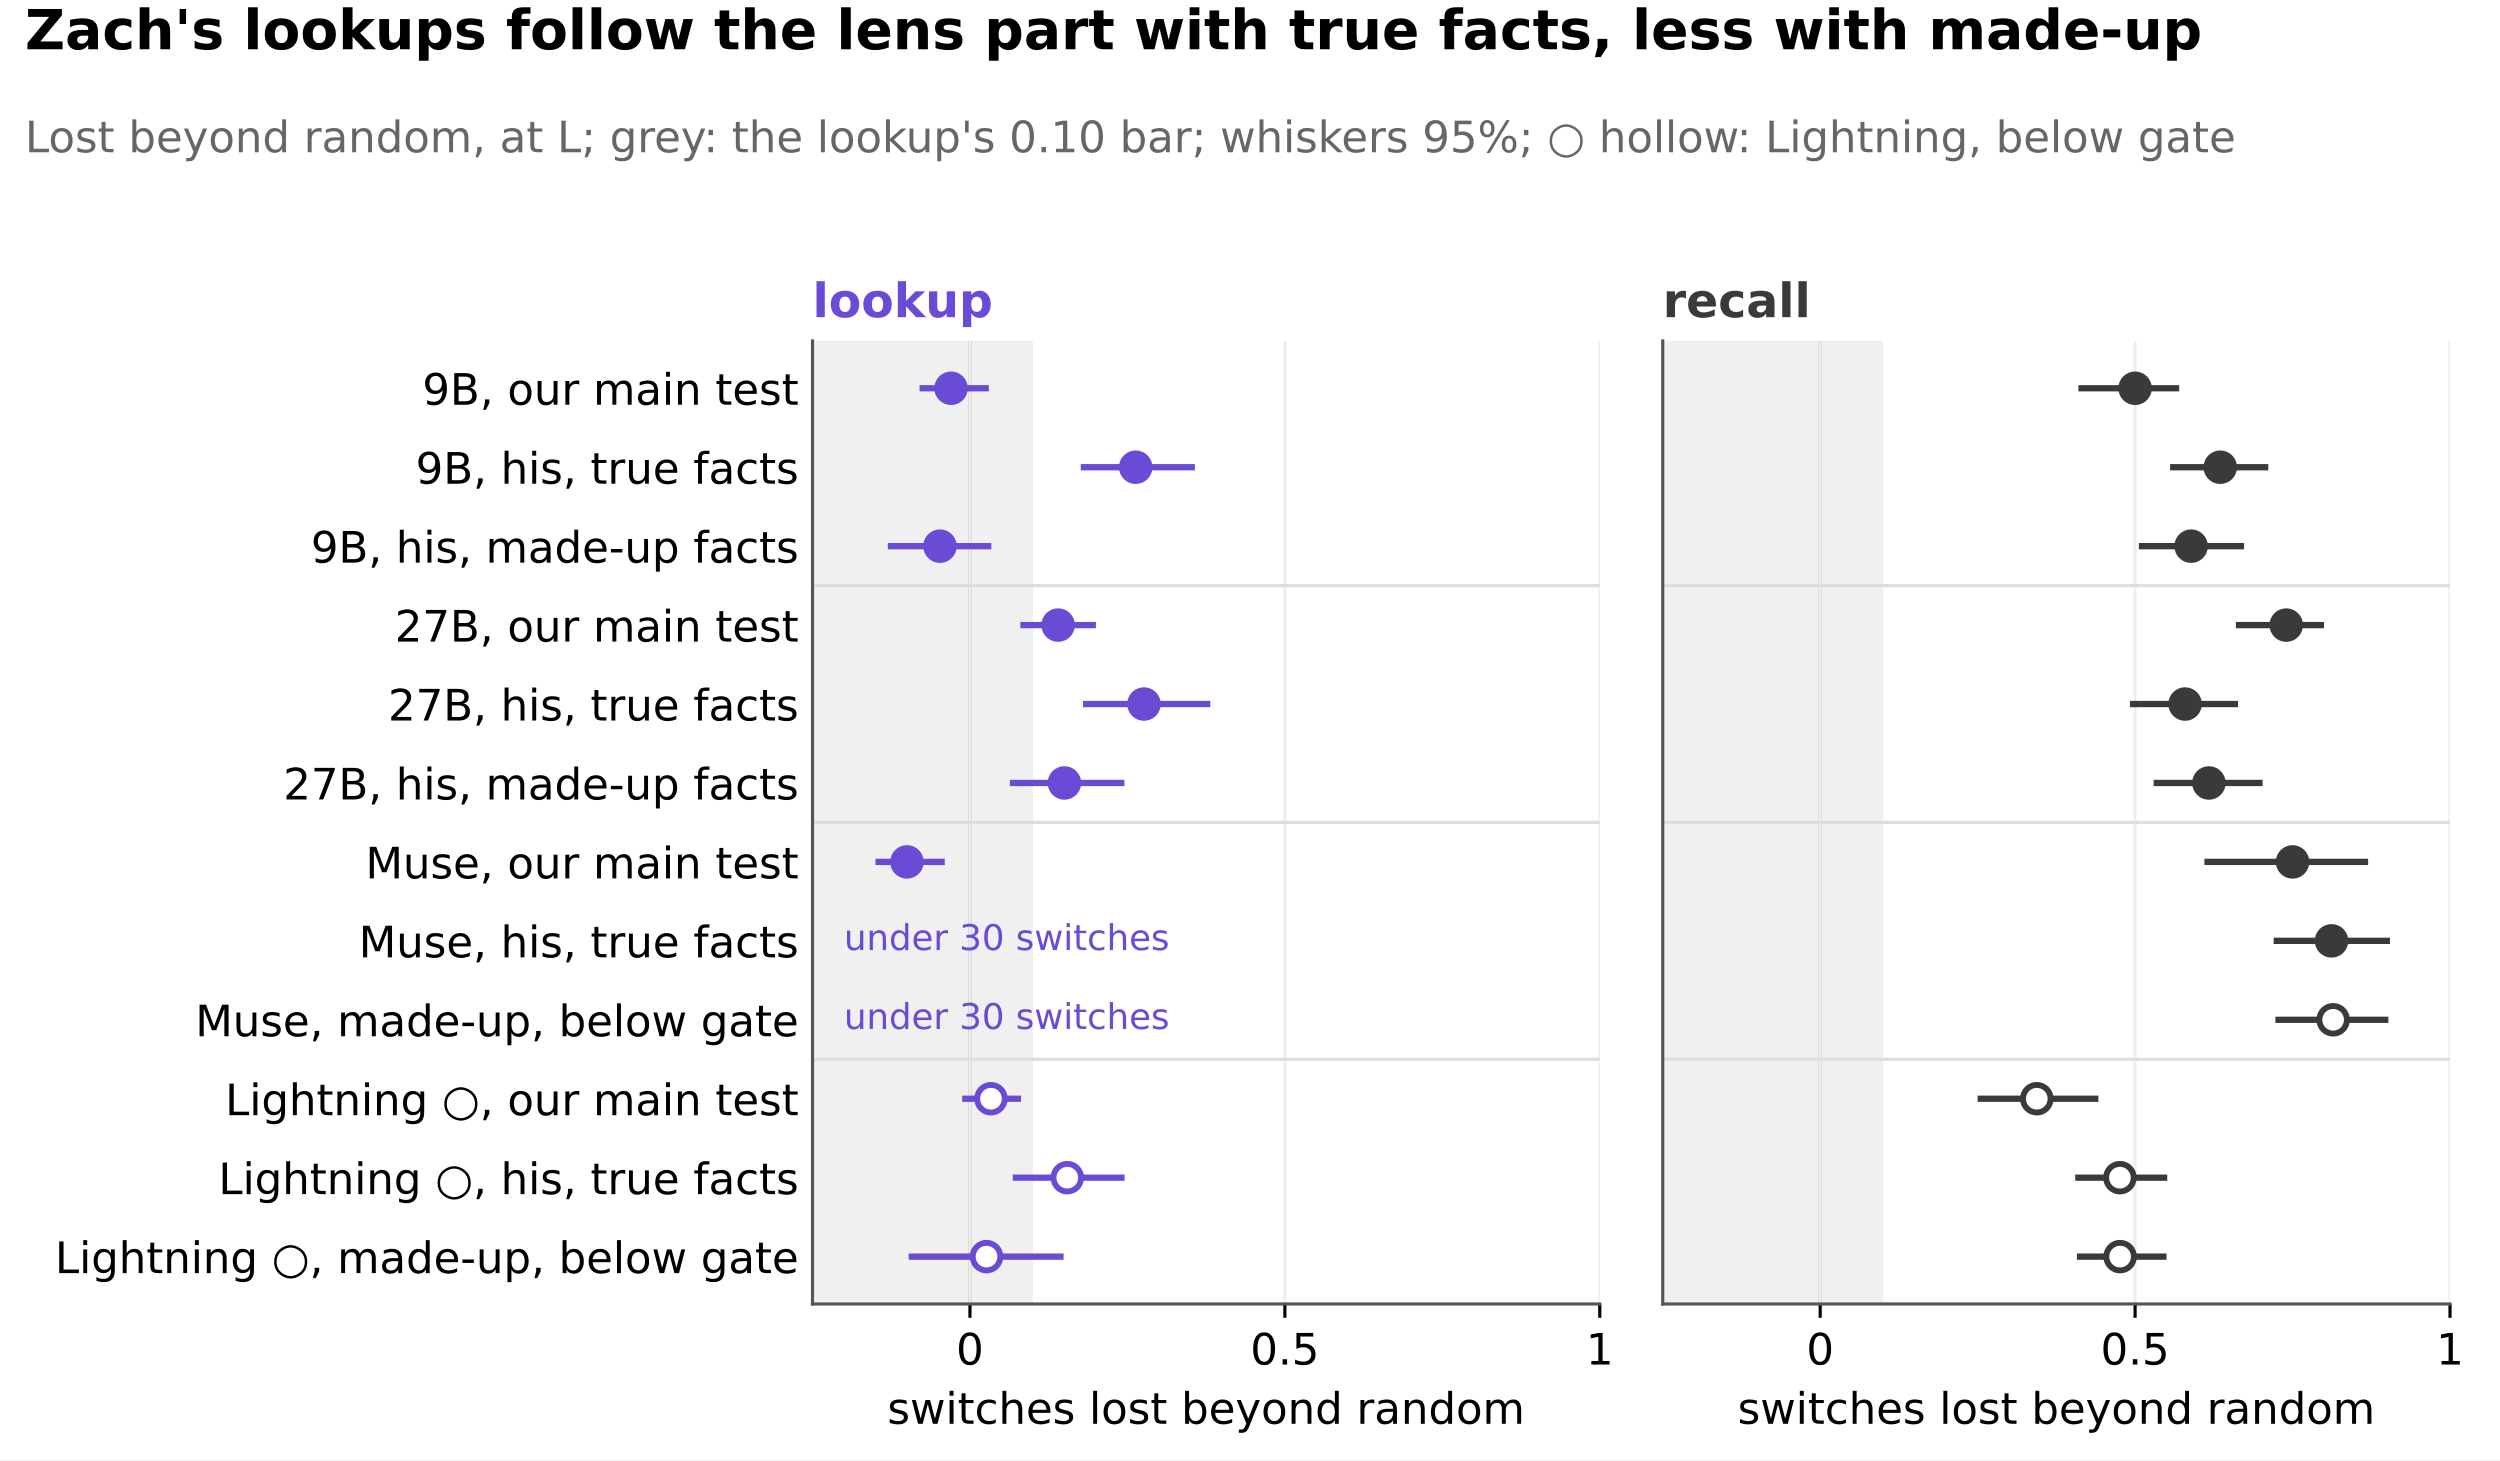
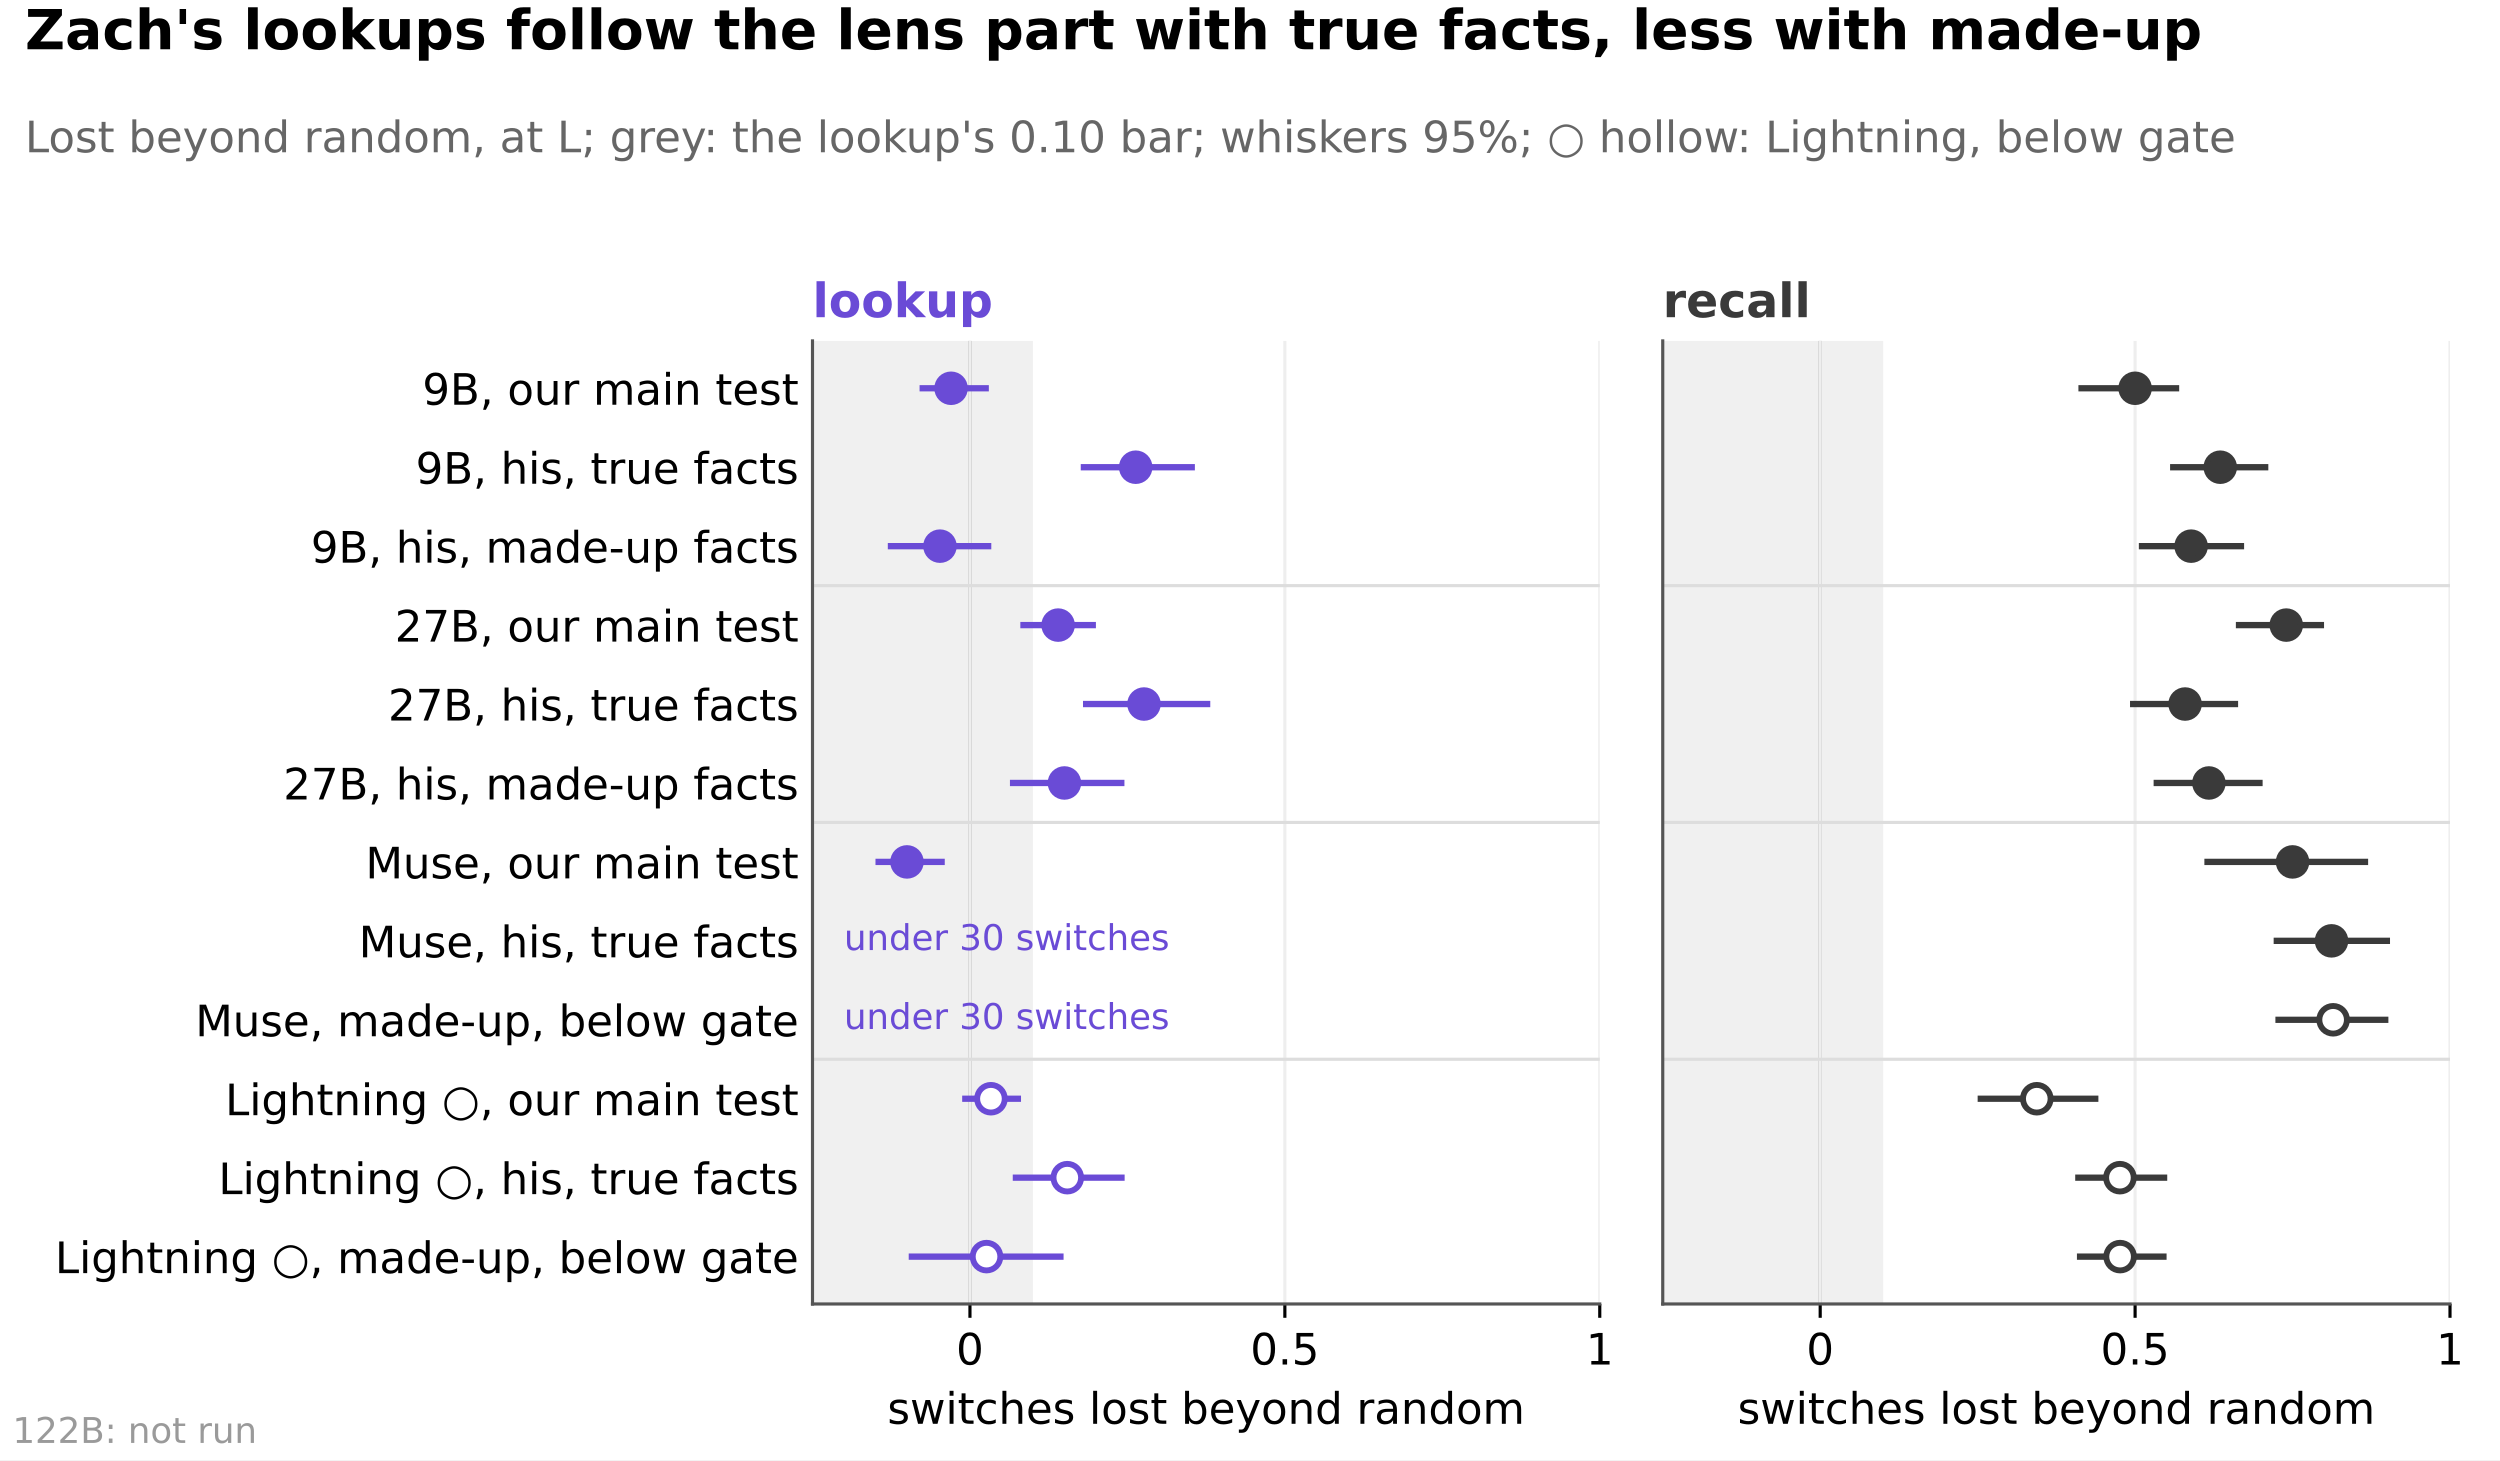
<svg xmlns="http://www.w3.org/2000/svg" xmlns:xlink="http://www.w3.org/1999/xlink" width="633.6pt" height="370.08pt" viewBox="0 0 633.6 370.08" version="1.1">
  <defs>
    <style type="text/css">*{stroke-linejoin: round; stroke-linecap: butt}</style>
  </defs>
  <g id="figure_1">
    <g id="patch_1">
      <path d="M 0 370.08  L 633.6 370.08  L 633.6 0  L 0 0  z " style="fill: #ffffff" />
    </g>
    <g id="axes_1">
      <g id="patch_2">
        <path d="M 205.92 330.48  L 405.443 330.48  L 405.443 86.4  L 205.92 86.4  z " style="fill: #ffffff" />
      </g>
      <g id="patch_3">
-         <path d="M 205.92 330.48  L 261.786 330.48  L 261.786 86.4  L 205.92 86.4  z " clip-path="url(#p168f2ac953)" style="fill: #f0f0f0" />
+         <path d="M 205.92 330.48  L 261.786 330.48  L 261.786 86.4  L 205.92 86.4  z " clip-path="url(#p998cccdcdb)" style="fill: #f0f0f0" />
      </g>
      <g id="line2d_1">
-         <path d="M 245.825 330.48  L 245.825 86.4  " clip-path="url(#p168f2ac953)" style="fill: none; stroke: #999999; stroke-width: 0.8; stroke-linecap: square" />
+         <path d="M 245.825 330.48  L 245.825 86.4  " clip-path="url(#p998cccdcdb)" style="fill: none; stroke: #999999; stroke-width: 0.8; stroke-linecap: square" />
      </g>
      <g id="matplotlib.axis_1">
        <g id="xtick_1">
          <g id="line2d_2">
-             <path d="M 245.825 330.48  L 245.825 86.4  " clip-path="url(#p168f2ac953)" style="fill: none; stroke: #eeeeee; stroke-width: 0.8; stroke-linecap: square" />
+             <path d="M 245.825 330.48  L 245.825 86.4  " clip-path="url(#p998cccdcdb)" style="fill: none; stroke: #eeeeee; stroke-width: 0.8; stroke-linecap: square" />
          </g>
          <g id="line2d_3">
            <defs>
-               <path id="mf978edbdcc" d="M 0 0  L 0 3.5  " style="stroke: #000000; stroke-width: 0.8" />
+               <path id="mc00b00d76f" d="M 0 0  L 0 3.5  " style="stroke: #000000; stroke-width: 0.8" />
            </defs>
            <g>
-               <use xlink:href="#mf978edbdcc" x="245.825" y="330.48" style="stroke: #000000; stroke-width: 0.8" />
+               <use xlink:href="#mc00b00d76f" x="245.825" y="330.48" style="stroke: #000000; stroke-width: 0.8" />
            </g>
          </g>
          <g id="text_1">
            <text style="font-size: 11px; font-family: 'DejaVu Sans'; text-anchor: middle" x="245.825" y="345.837" transform="rotate(-0 245.8246 345.8374)">0</text>
          </g>
        </g>
        <g id="xtick_2">
          <g id="line2d_4">
-             <path d="M 325.634 330.48  L 325.634 86.4  " clip-path="url(#p168f2ac953)" style="fill: none; stroke: #eeeeee; stroke-width: 0.8; stroke-linecap: square" />
+             <path d="M 325.634 330.48  L 325.634 86.4  " clip-path="url(#p998cccdcdb)" style="fill: none; stroke: #eeeeee; stroke-width: 0.8; stroke-linecap: square" />
          </g>
          <g id="line2d_5">
            <g>
-               <use xlink:href="#mf978edbdcc" x="325.634" y="330.48" style="stroke: #000000; stroke-width: 0.8" />
+               <use xlink:href="#mc00b00d76f" x="325.634" y="330.48" style="stroke: #000000; stroke-width: 0.8" />
            </g>
          </g>
          <g id="text_2">
            <text style="font-size: 11px; font-family: 'DejaVu Sans'; text-anchor: middle" x="325.634" y="345.837" transform="rotate(-0 325.6338 345.8374)">0.5</text>
          </g>
        </g>
        <g id="xtick_3">
          <g id="line2d_6">
-             <path d="M 405.443 330.48  L 405.443 86.4  " clip-path="url(#p168f2ac953)" style="fill: none; stroke: #eeeeee; stroke-width: 0.8; stroke-linecap: square" />
+             <path d="M 405.443 330.48  L 405.443 86.4  " clip-path="url(#p998cccdcdb)" style="fill: none; stroke: #eeeeee; stroke-width: 0.8; stroke-linecap: square" />
          </g>
          <g id="line2d_7">
            <g>
-               <use xlink:href="#mf978edbdcc" x="405.443" y="330.48" style="stroke: #000000; stroke-width: 0.8" />
+               <use xlink:href="#mc00b00d76f" x="405.443" y="330.48" style="stroke: #000000; stroke-width: 0.8" />
            </g>
          </g>
          <g id="text_3">
            <text style="font-size: 11px; font-family: 'DejaVu Sans'; text-anchor: middle" x="405.443" y="345.837" transform="rotate(-0 405.4431 345.8374)">1</text>
          </g>
        </g>
        <g id="text_4">
          <text style="font-size: 11px; font-family: 'DejaVu Sans'; text-anchor: middle" x="305.682" y="360.838" transform="rotate(-0 305.6815 360.8383)">switches lost beyond random</text>
        </g>
      </g>
      <g id="matplotlib.axis_2">
        <g id="ytick_1">
          <g id="line2d_8" />
          <g id="text_5">
            <text style="font-size: 11px; font-family: 'DejaVu Sans'; text-anchor: end" x="202.42" y="102.583" transform="rotate(-0 202.42 102.5831)">9B, our main test</text>
          </g>
        </g>
        <g id="ytick_2">
          <g id="line2d_9" />
          <g id="text_6">
            <text style="font-size: 11px; font-family: 'DejaVu Sans'; text-anchor: end" x="202.42" y="122.59" transform="rotate(-0 202.42 122.5896)">9B, his, true facts</text>
          </g>
        </g>
        <g id="ytick_3">
          <g id="line2d_10" />
          <g id="text_7">
            <text style="font-size: 11px; font-family: 'DejaVu Sans'; text-anchor: end" x="202.42" y="142.596" transform="rotate(-0 202.42 142.5962)">9B, his, made-up facts</text>
          </g>
        </g>
        <g id="ytick_4">
          <g id="line2d_11" />
          <g id="text_8">
            <text style="font-size: 11px; font-family: 'DejaVu Sans'; text-anchor: end" x="202.42" y="162.603" transform="rotate(-0 202.42 162.6027)">27B, our main test</text>
          </g>
        </g>
        <g id="ytick_5">
          <g id="line2d_12" />
          <g id="text_9">
            <text style="font-size: 11px; font-family: 'DejaVu Sans'; text-anchor: end" x="202.42" y="182.609" transform="rotate(-0 202.42 182.6093)">27B, his, true facts</text>
          </g>
        </g>
        <g id="ytick_6">
          <g id="line2d_13" />
          <g id="text_10">
            <text style="font-size: 11px; font-family: 'DejaVu Sans'; text-anchor: end" x="202.42" y="202.616" transform="rotate(-0 202.42 202.6159)">27B, his, made-up facts</text>
          </g>
        </g>
        <g id="ytick_7">
          <g id="line2d_14" />
          <g id="text_11">
            <text style="font-size: 11px; font-family: 'DejaVu Sans'; text-anchor: end" x="202.42" y="222.622" transform="rotate(-0 202.42 222.6224)">Muse, our main test</text>
          </g>
        </g>
        <g id="ytick_8">
          <g id="line2d_15" />
          <g id="text_12">
            <text style="font-size: 11px; font-family: 'DejaVu Sans'; text-anchor: end" x="202.42" y="242.629" transform="rotate(-0 202.42 242.629)">Muse, his, true facts</text>
          </g>
        </g>
        <g id="ytick_9">
          <g id="line2d_16" />
          <g id="text_13">
            <text style="font-size: 11px; font-family: 'DejaVu Sans'; text-anchor: end" x="202.42" y="262.636" transform="rotate(-0 202.42 262.6355)">Muse, made-up, below gate</text>
          </g>
        </g>
        <g id="ytick_10">
          <g id="line2d_17" />
          <g id="text_14">
            <text style="font-size: 11px; font-family: 'DejaVu Sans'; text-anchor: end" x="202.42" y="282.642" transform="rotate(-0 202.42 282.6421)">Lightning ○, our main test</text>
          </g>
        </g>
        <g id="ytick_11">
          <g id="line2d_18" />
          <g id="text_15">
            <text style="font-size: 11px; font-family: 'DejaVu Sans'; text-anchor: end" x="202.42" y="302.649" transform="rotate(-0 202.42 302.6486)">Lightning ○, his, true facts</text>
          </g>
        </g>
        <g id="ytick_12">
          <g id="line2d_19" />
          <g id="text_16">
            <text style="font-size: 11px; font-family: 'DejaVu Sans'; text-anchor: end" x="202.42" y="322.655" transform="rotate(-0 202.42 322.6552)">Lightning ○, made-up, below gate</text>
          </g>
        </g>
      </g>
      <g id="line2d_20">
-         <path d="M 233.055 98.404  L 250.613 98.404  " clip-path="url(#p168f2ac953)" style="fill: none; stroke: #6a4bd6; stroke-width: 1.6" />
+         <path d="M 233.055 98.404  L 250.613 98.404  " clip-path="url(#p998cccdcdb)" style="fill: none; stroke: #6a4bd6; stroke-width: 1.6" />
      </g>
      <g id="line2d_21">
-         <path d="M 273.904 118.41  L 302.831 118.41  " clip-path="url(#p168f2ac953)" style="fill: none; stroke: #6a4bd6; stroke-width: 1.6" />
+         <path d="M 273.904 118.41  L 302.831 118.41  " clip-path="url(#p998cccdcdb)" style="fill: none; stroke: #6a4bd6; stroke-width: 1.6" />
      </g>
      <g id="line2d_22">
-         <path d="M 225.005 138.417  L 251.235 138.417  " clip-path="url(#p168f2ac953)" style="fill: none; stroke: #6a4bd6; stroke-width: 1.6" />
+         <path d="M 225.005 138.417  L 251.235 138.417  " clip-path="url(#p998cccdcdb)" style="fill: none; stroke: #6a4bd6; stroke-width: 1.6" />
      </g>
      <g id="line2d_23">
-         <path d="M 258.594 158.424  L 277.748 158.424  " clip-path="url(#p168f2ac953)" style="fill: none; stroke: #6a4bd6; stroke-width: 1.6" />
+         <path d="M 258.594 158.424  L 277.748 158.424  " clip-path="url(#p998cccdcdb)" style="fill: none; stroke: #6a4bd6; stroke-width: 1.6" />
      </g>
      <g id="line2d_24">
-         <path d="M 274.474 178.43  L 306.732 178.43  " clip-path="url(#p168f2ac953)" style="fill: none; stroke: #6a4bd6; stroke-width: 1.6" />
+         <path d="M 274.474 178.43  L 306.732 178.43  " clip-path="url(#p998cccdcdb)" style="fill: none; stroke: #6a4bd6; stroke-width: 1.6" />
      </g>
      <g id="line2d_25">
-         <path d="M 255.959 198.437  L 284.976 198.437  " clip-path="url(#p168f2ac953)" style="fill: none; stroke: #6a4bd6; stroke-width: 1.6" />
+         <path d="M 255.959 198.437  L 284.976 198.437  " clip-path="url(#p998cccdcdb)" style="fill: none; stroke: #6a4bd6; stroke-width: 1.6" />
      </g>
      <g id="line2d_26">
-         <path d="M 205.92 148.42  L 405.443 148.42  " clip-path="url(#p168f2ac953)" style="fill: none; stroke: #dddddd; stroke-width: 0.8; stroke-linecap: square" />
+         <path d="M 205.92 148.42  L 405.443 148.42  " clip-path="url(#p998cccdcdb)" style="fill: none; stroke: #dddddd; stroke-width: 0.8; stroke-linecap: square" />
      </g>
      <g id="line2d_27">
-         <path d="M 221.882 218.443  L 239.44 218.443  " clip-path="url(#p168f2ac953)" style="fill: none; stroke: #6a4bd6; stroke-width: 1.6" />
+         <path d="M 221.882 218.443  L 239.44 218.443  " clip-path="url(#p998cccdcdb)" style="fill: none; stroke: #6a4bd6; stroke-width: 1.6" />
      </g>
      <g id="line2d_28">
-         <path d="M 205.92 208.44  L 405.443 208.44  " clip-path="url(#p168f2ac953)" style="fill: none; stroke: #dddddd; stroke-width: 0.8; stroke-linecap: square" />
+         <path d="M 205.92 208.44  L 405.443 208.44  " clip-path="url(#p998cccdcdb)" style="fill: none; stroke: #dddddd; stroke-width: 0.8; stroke-linecap: square" />
      </g>
      <g id="line2d_29">
-         <path d="M 243.854 278.463  L 258.767 278.463  " clip-path="url(#p168f2ac953)" style="fill: none; stroke: #6a4bd6; stroke-width: 1.6" />
+         <path d="M 243.854 278.463  L 258.767 278.463  " clip-path="url(#p998cccdcdb)" style="fill: none; stroke: #6a4bd6; stroke-width: 1.6" />
      </g>
      <g id="line2d_30">
-         <path d="M 256.672 298.47  L 285.029 298.47  " clip-path="url(#p168f2ac953)" style="fill: none; stroke: #6a4bd6; stroke-width: 1.6" />
+         <path d="M 256.672 298.47  L 285.029 298.47  " clip-path="url(#p998cccdcdb)" style="fill: none; stroke: #6a4bd6; stroke-width: 1.6" />
      </g>
      <g id="line2d_31">
-         <path d="M 230.306 318.476  L 269.552 318.476  " clip-path="url(#p168f2ac953)" style="fill: none; stroke: #6a4bd6; stroke-width: 1.6" />
+         <path d="M 230.306 318.476  L 269.552 318.476  " clip-path="url(#p998cccdcdb)" style="fill: none; stroke: #6a4bd6; stroke-width: 1.6" />
      </g>
      <g id="line2d_32">
-         <path d="M 205.92 268.46  L 405.443 268.46  " clip-path="url(#p168f2ac953)" style="fill: none; stroke: #dddddd; stroke-width: 0.8; stroke-linecap: square" />
+         <path d="M 205.92 268.46  L 405.443 268.46  " clip-path="url(#p998cccdcdb)" style="fill: none; stroke: #dddddd; stroke-width: 0.8; stroke-linecap: square" />
      </g>
      <g id="patch_4">
        <path d="M 205.92 330.48  L 205.92 86.4  " style="fill: none; stroke: #555555; stroke-width: 0.8; stroke-linejoin: miter; stroke-linecap: square" />
      </g>
      <g id="patch_5">
        <path d="M 205.92 330.48  L 405.443 330.48  " style="fill: none; stroke: #555555; stroke-width: 0.8; stroke-linejoin: miter; stroke-linecap: square" />
      </g>
      <g id="line2d_33">
        <defs>
-           <path id="m7d924cb9c0" d="M 0 3.5  C 0.928 3.5 1.819 3.131 2.475 2.475  C 3.131 1.819 3.5 0.928 3.5 0  C 3.5 -0.928 3.131 -1.819 2.475 -2.475  C 1.819 -3.131 0.928 -3.5 0 -3.5  C -0.928 -3.5 -1.819 -3.131 -2.475 -2.475  C -3.131 -1.819 -3.5 -0.928 -3.5 0  C -3.5 0.928 -3.131 1.819 -2.475 2.475  C -1.819 3.131 -0.928 3.5 0 3.5  z " style="stroke: #6a4bd6; stroke-width: 1.5" />
+           <path id="m014f0c0304" d="M 0 3.5  C 0.928 3.5 1.819 3.131 2.475 2.475  C 3.131 1.819 3.5 0.928 3.5 0  C 3.5 -0.928 3.131 -1.819 2.475 -2.475  C 1.819 -3.131 0.928 -3.5 0 -3.5  C -0.928 -3.5 -1.819 -3.131 -2.475 -2.475  C -3.131 -1.819 -3.5 -0.928 -3.5 0  C -3.5 0.928 -3.131 1.819 -2.475 2.475  C -1.819 3.131 -0.928 3.5 0 3.5  z " style="stroke: #6a4bd6; stroke-width: 1.5" />
        </defs>
-         <g clip-path="url(#p168f2ac953)">
-           <use xlink:href="#m7d924cb9c0" x="241.036" y="98.404" style="fill: #6a4bd6; stroke: #6a4bd6; stroke-width: 1.5" />
+         <g clip-path="url(#p998cccdcdb)">
+           <use xlink:href="#m014f0c0304" x="241.036" y="98.404" style="fill: #6a4bd6; stroke: #6a4bd6; stroke-width: 1.5" />
        </g>
      </g>
      <g id="line2d_34">
-         <g clip-path="url(#p168f2ac953)">
-           <use xlink:href="#m7d924cb9c0" x="287.829" y="118.41" style="fill: #6a4bd6; stroke: #6a4bd6; stroke-width: 1.5" />
+         <g clip-path="url(#p998cccdcdb)">
+           <use xlink:href="#m014f0c0304" x="287.829" y="118.41" style="fill: #6a4bd6; stroke: #6a4bd6; stroke-width: 1.5" />
        </g>
      </g>
      <g id="line2d_35">
-         <g clip-path="url(#p168f2ac953)">
-           <use xlink:href="#m7d924cb9c0" x="238.224" y="138.417" style="fill: #6a4bd6; stroke: #6a4bd6; stroke-width: 1.5" />
+         <g clip-path="url(#p998cccdcdb)">
+           <use xlink:href="#m014f0c0304" x="238.224" y="138.417" style="fill: #6a4bd6; stroke: #6a4bd6; stroke-width: 1.5" />
        </g>
      </g>
      <g id="line2d_36">
-         <g clip-path="url(#p168f2ac953)">
-           <use xlink:href="#m7d924cb9c0" x="268.171" y="158.424" style="fill: #6a4bd6; stroke: #6a4bd6; stroke-width: 1.5" />
+         <g clip-path="url(#p998cccdcdb)">
+           <use xlink:href="#m014f0c0304" x="268.171" y="158.424" style="fill: #6a4bd6; stroke: #6a4bd6; stroke-width: 1.5" />
        </g>
      </g>
      <g id="line2d_37">
-         <g clip-path="url(#p168f2ac953)">
-           <use xlink:href="#m7d924cb9c0" x="289.93" y="178.43" style="fill: #6a4bd6; stroke: #6a4bd6; stroke-width: 1.5" />
+         <g clip-path="url(#p998cccdcdb)">
+           <use xlink:href="#m014f0c0304" x="289.93" y="178.43" style="fill: #6a4bd6; stroke: #6a4bd6; stroke-width: 1.5" />
        </g>
      </g>
      <g id="line2d_38">
-         <g clip-path="url(#p168f2ac953)">
-           <use xlink:href="#m7d924cb9c0" x="269.767" y="198.437" style="fill: #6a4bd6; stroke: #6a4bd6; stroke-width: 1.5" />
+         <g clip-path="url(#p998cccdcdb)">
+           <use xlink:href="#m014f0c0304" x="269.767" y="198.437" style="fill: #6a4bd6; stroke: #6a4bd6; stroke-width: 1.5" />
        </g>
      </g>
      <g id="line2d_39">
-         <g clip-path="url(#p168f2ac953)">
-           <use xlink:href="#m7d924cb9c0" x="229.863" y="218.443" style="fill: #6a4bd6; stroke: #6a4bd6; stroke-width: 1.5" />
+         <g clip-path="url(#p998cccdcdb)">
+           <use xlink:href="#m014f0c0304" x="229.863" y="218.443" style="fill: #6a4bd6; stroke: #6a4bd6; stroke-width: 1.5" />
        </g>
      </g>
      <g id="text_17">
        <text style="font-size: 9px; font-family: 'DejaVu Sans'; text-anchor: start; fill: #6a4bd6" x="213.901" y="240.788" transform="rotate(-0 213.9009 240.7881)">under 30 switches</text>
      </g>
      <g id="text_18">
        <text style="font-size: 9px; font-family: 'DejaVu Sans'; text-anchor: start; fill: #6a4bd6" x="213.901" y="260.795" transform="rotate(-0 213.9009 260.7946)">under 30 switches</text>
      </g>
      <g id="line2d_40">
        <defs>
-           <path id="mcb7cb59780" d="M 0 3.5  C 0.928 3.5 1.819 3.131 2.475 2.475  C 3.131 1.819 3.5 0.928 3.5 0  C 3.5 -0.928 3.131 -1.819 2.475 -2.475  C 1.819 -3.131 0.928 -3.5 0 -3.5  C -0.928 -3.5 -1.819 -3.131 -2.475 -2.475  C -3.131 -1.819 -3.5 -0.928 -3.5 0  C -3.5 0.928 -3.131 1.819 -2.475 2.475  C -1.819 3.131 -0.928 3.5 0 3.5  z " style="stroke: #6a4bd6; stroke-width: 1.5" />
+           <path id="meeb6020fcd" d="M 0 3.5  C 0.928 3.5 1.819 3.131 2.475 2.475  C 3.131 1.819 3.5 0.928 3.5 0  C 3.5 -0.928 3.131 -1.819 2.475 -2.475  C 1.819 -3.131 0.928 -3.5 0 -3.5  C -0.928 -3.5 -1.819 -3.131 -2.475 -2.475  C -3.131 -1.819 -3.5 -0.928 -3.5 0  C -3.5 0.928 -3.131 1.819 -2.475 2.475  C -1.819 3.131 -0.928 3.5 0 3.5  z " style="stroke: #6a4bd6; stroke-width: 1.5" />
        </defs>
-         <g clip-path="url(#p168f2ac953)">
-           <use xlink:href="#mcb7cb59780" x="251.145" y="278.463" style="fill: #ffffff; stroke: #6a4bd6; stroke-width: 1.5" />
+         <g clip-path="url(#p998cccdcdb)">
+           <use xlink:href="#meeb6020fcd" x="251.145" y="278.463" style="fill: #ffffff; stroke: #6a4bd6; stroke-width: 1.5" />
        </g>
      </g>
      <g id="line2d_41">
-         <g clip-path="url(#p168f2ac953)">
-           <use xlink:href="#mcb7cb59780" x="270.493" y="298.47" style="fill: #ffffff; stroke: #6a4bd6; stroke-width: 1.5" />
+         <g clip-path="url(#p998cccdcdb)">
+           <use xlink:href="#meeb6020fcd" x="270.493" y="298.47" style="fill: #ffffff; stroke: #6a4bd6; stroke-width: 1.5" />
        </g>
      </g>
      <g id="line2d_42">
-         <g clip-path="url(#p168f2ac953)">
-           <use xlink:href="#mcb7cb59780" x="250.025" y="318.476" style="fill: #ffffff; stroke: #6a4bd6; stroke-width: 1.5" />
+         <g clip-path="url(#p998cccdcdb)">
+           <use xlink:href="#meeb6020fcd" x="250.025" y="318.476" style="fill: #ffffff; stroke: #6a4bd6; stroke-width: 1.5" />
        </g>
      </g>
      <g id="text_19">
        <text style="font-weight: 700; font-size: 12px; font-family: 'DejaVu Sans'; text-anchor: start; fill: #6a4bd6" x="205.92" y="80.4" transform="rotate(-0 205.92 80.4)">lookup</text>
      </g>
    </g>
    <g id="axes_2">
      <g id="patch_6">
        <path d="M 421.405 330.48  L 620.928 330.48  L 620.928 86.4  L 421.405 86.4  z " style="fill: #ffffff" />
      </g>
      <g id="patch_7">
-         <path d="M 421.405 330.48  L 477.271 330.48  L 477.271 86.4  L 421.405 86.4  z " clip-path="url(#p1cdf095fa6)" style="fill: #f0f0f0" />
+         <path d="M 421.405 330.48  L 477.271 330.48  L 477.271 86.4  L 421.405 86.4  z " clip-path="url(#pc579897c23)" style="fill: #f0f0f0" />
      </g>
      <g id="line2d_43">
-         <path d="M 461.31 330.48  L 461.31 86.4  " clip-path="url(#p1cdf095fa6)" style="fill: none; stroke: #999999; stroke-width: 0.8; stroke-linecap: square" />
+         <path d="M 461.31 330.48  L 461.31 86.4  " clip-path="url(#pc579897c23)" style="fill: none; stroke: #999999; stroke-width: 0.8; stroke-linecap: square" />
      </g>
      <g id="matplotlib.axis_3">
        <g id="xtick_4">
          <g id="line2d_44">
-             <path d="M 461.31 330.48  L 461.31 86.4  " clip-path="url(#p1cdf095fa6)" style="fill: none; stroke: #eeeeee; stroke-width: 0.8; stroke-linecap: square" />
+             <path d="M 461.31 330.48  L 461.31 86.4  " clip-path="url(#pc579897c23)" style="fill: none; stroke: #eeeeee; stroke-width: 0.8; stroke-linecap: square" />
          </g>
          <g id="line2d_45">
            <g>
-               <use xlink:href="#mf978edbdcc" x="461.31" y="330.48" style="stroke: #000000; stroke-width: 0.8" />
+               <use xlink:href="#mc00b00d76f" x="461.31" y="330.48" style="stroke: #000000; stroke-width: 0.8" />
            </g>
          </g>
          <g id="text_20">
            <text style="font-size: 11px; font-family: 'DejaVu Sans'; text-anchor: middle" x="461.31" y="345.837" transform="rotate(-0 461.3095 345.8374)">0</text>
          </g>
        </g>
        <g id="xtick_5">
          <g id="line2d_46">
-             <path d="M 541.119 330.48  L 541.119 86.4  " clip-path="url(#p1cdf095fa6)" style="fill: none; stroke: #eeeeee; stroke-width: 0.8; stroke-linecap: square" />
+             <path d="M 541.119 330.48  L 541.119 86.4  " clip-path="url(#pc579897c23)" style="fill: none; stroke: #eeeeee; stroke-width: 0.8; stroke-linecap: square" />
          </g>
          <g id="line2d_47">
            <g>
-               <use xlink:href="#mf978edbdcc" x="541.119" y="330.48" style="stroke: #000000; stroke-width: 0.8" />
+               <use xlink:href="#mc00b00d76f" x="541.119" y="330.48" style="stroke: #000000; stroke-width: 0.8" />
            </g>
          </g>
          <g id="text_21">
            <text style="font-size: 11px; font-family: 'DejaVu Sans'; text-anchor: middle" x="541.119" y="345.837" transform="rotate(-0 541.1188 345.8374)">0.5</text>
          </g>
        </g>
        <g id="xtick_6">
          <g id="line2d_48">
-             <path d="M 620.928 330.48  L 620.928 86.4  " clip-path="url(#p1cdf095fa6)" style="fill: none; stroke: #eeeeee; stroke-width: 0.8; stroke-linecap: square" />
+             <path d="M 620.928 330.48  L 620.928 86.4  " clip-path="url(#pc579897c23)" style="fill: none; stroke: #eeeeee; stroke-width: 0.8; stroke-linecap: square" />
          </g>
          <g id="line2d_49">
            <g>
-               <use xlink:href="#mf978edbdcc" x="620.928" y="330.48" style="stroke: #000000; stroke-width: 0.8" />
+               <use xlink:href="#mc00b00d76f" x="620.928" y="330.48" style="stroke: #000000; stroke-width: 0.8" />
            </g>
          </g>
          <g id="text_22">
            <text style="font-size: 11px; font-family: 'DejaVu Sans'; text-anchor: middle" x="620.928" y="345.837" transform="rotate(-0 620.928 345.8374)">1</text>
          </g>
        </g>
        <g id="text_23">
          <text style="font-size: 11px; font-family: 'DejaVu Sans'; text-anchor: middle" x="521.166" y="360.838" transform="rotate(-0 521.1665 360.8383)">switches lost beyond random</text>
        </g>
      </g>
      <g id="matplotlib.axis_4">
        <g id="ytick_13">
          <g id="line2d_50" />
        </g>
        <g id="ytick_14">
          <g id="line2d_51" />
        </g>
        <g id="ytick_15">
          <g id="line2d_52" />
        </g>
        <g id="ytick_16">
          <g id="line2d_53" />
        </g>
        <g id="ytick_17">
          <g id="line2d_54" />
        </g>
        <g id="ytick_18">
          <g id="line2d_55" />
        </g>
        <g id="ytick_19">
          <g id="line2d_56" />
        </g>
        <g id="ytick_20">
          <g id="line2d_57" />
        </g>
        <g id="ytick_21">
          <g id="line2d_58" />
        </g>
        <g id="ytick_22">
          <g id="line2d_59" />
        </g>
        <g id="ytick_23">
          <g id="line2d_60" />
        </g>
        <g id="ytick_24">
          <g id="line2d_61" />
        </g>
      </g>
      <g id="line2d_62">
-         <path d="M 526.753 98.404  L 552.292 98.404  " clip-path="url(#p1cdf095fa6)" style="fill: none; stroke: #3a3a3a; stroke-width: 1.6" />
+         <path d="M 526.753 98.404  L 552.292 98.404  " clip-path="url(#pc579897c23)" style="fill: none; stroke: #3a3a3a; stroke-width: 1.6" />
      </g>
      <g id="line2d_63">
-         <path d="M 549.986 118.41  L 574.884 118.41  " clip-path="url(#p1cdf095fa6)" style="fill: none; stroke: #3a3a3a; stroke-width: 1.6" />
+         <path d="M 549.986 118.41  L 574.884 118.41  " clip-path="url(#pc579897c23)" style="fill: none; stroke: #3a3a3a; stroke-width: 1.6" />
      </g>
      <g id="line2d_64">
-         <path d="M 542.069 138.417  L 568.745 138.417  " clip-path="url(#p1cdf095fa6)" style="fill: none; stroke: #3a3a3a; stroke-width: 1.6" />
+         <path d="M 542.069 138.417  L 568.745 138.417  " clip-path="url(#pc579897c23)" style="fill: none; stroke: #3a3a3a; stroke-width: 1.6" />
      </g>
      <g id="line2d_65">
-         <path d="M 566.658 158.424  L 589.004 158.424  " clip-path="url(#p1cdf095fa6)" style="fill: none; stroke: #3a3a3a; stroke-width: 1.6" />
+         <path d="M 566.658 158.424  L 589.004 158.424  " clip-path="url(#pc579897c23)" style="fill: none; stroke: #3a3a3a; stroke-width: 1.6" />
      </g>
      <g id="line2d_66">
-         <path d="M 539.832 178.43  L 567.225 178.43  " clip-path="url(#p1cdf095fa6)" style="fill: none; stroke: #3a3a3a; stroke-width: 1.6" />
+         <path d="M 539.832 178.43  L 567.225 178.43  " clip-path="url(#pc579897c23)" style="fill: none; stroke: #3a3a3a; stroke-width: 1.6" />
      </g>
      <g id="line2d_67">
-         <path d="M 545.813 198.437  L 573.439 198.437  " clip-path="url(#p1cdf095fa6)" style="fill: none; stroke: #3a3a3a; stroke-width: 1.6" />
+         <path d="M 545.813 198.437  L 573.439 198.437  " clip-path="url(#pc579897c23)" style="fill: none; stroke: #3a3a3a; stroke-width: 1.6" />
      </g>
      <g id="line2d_68">
-         <path d="M 421.405 148.42  L 620.928 148.42  " clip-path="url(#p1cdf095fa6)" style="fill: none; stroke: #dddddd; stroke-width: 0.8; stroke-linecap: square" />
+         <path d="M 421.405 148.42  L 620.928 148.42  " clip-path="url(#pc579897c23)" style="fill: none; stroke: #dddddd; stroke-width: 0.8; stroke-linecap: square" />
      </g>
      <g id="line2d_69">
-         <path d="M 558.677 218.443  L 600.178 218.443  " clip-path="url(#p1cdf095fa6)" style="fill: none; stroke: #3a3a3a; stroke-width: 1.6" />
+         <path d="M 558.677 218.443  L 600.178 218.443  " clip-path="url(#pc579897c23)" style="fill: none; stroke: #3a3a3a; stroke-width: 1.6" />
      </g>
      <g id="line2d_70">
-         <path d="M 576.235 238.45  L 605.726 238.45  " clip-path="url(#p1cdf095fa6)" style="fill: none; stroke: #3a3a3a; stroke-width: 1.6" />
+         <path d="M 576.235 238.45  L 605.726 238.45  " clip-path="url(#pc579897c23)" style="fill: none; stroke: #3a3a3a; stroke-width: 1.6" />
      </g>
      <g id="line2d_71">
-         <path d="M 576.677 258.456  L 605.313 258.456  " clip-path="url(#p1cdf095fa6)" style="fill: none; stroke: #3a3a3a; stroke-width: 1.6" />
+         <path d="M 576.677 258.456  L 605.313 258.456  " clip-path="url(#pc579897c23)" style="fill: none; stroke: #3a3a3a; stroke-width: 1.6" />
      </g>
      <g id="line2d_72">
-         <path d="M 421.405 208.44  L 620.928 208.44  " clip-path="url(#p1cdf095fa6)" style="fill: none; stroke: #dddddd; stroke-width: 0.8; stroke-linecap: square" />
+         <path d="M 421.405 208.44  L 620.928 208.44  " clip-path="url(#pc579897c23)" style="fill: none; stroke: #dddddd; stroke-width: 0.8; stroke-linecap: square" />
      </g>
      <g id="line2d_73">
-         <path d="M 501.214 278.463  L 531.816 278.463  " clip-path="url(#p1cdf095fa6)" style="fill: none; stroke: #3a3a3a; stroke-width: 1.6" />
+         <path d="M 501.214 278.463  L 531.816 278.463  " clip-path="url(#pc579897c23)" style="fill: none; stroke: #3a3a3a; stroke-width: 1.6" />
      </g>
      <g id="line2d_74">
-         <path d="M 525.94 298.47  L 549.263 298.47  " clip-path="url(#p1cdf095fa6)" style="fill: none; stroke: #3a3a3a; stroke-width: 1.6" />
+         <path d="M 525.94 298.47  L 549.263 298.47  " clip-path="url(#pc579897c23)" style="fill: none; stroke: #3a3a3a; stroke-width: 1.6" />
      </g>
      <g id="line2d_75">
-         <path d="M 526.377 318.476  L 549.1 318.476  " clip-path="url(#p1cdf095fa6)" style="fill: none; stroke: #3a3a3a; stroke-width: 1.6" />
+         <path d="M 526.377 318.476  L 549.1 318.476  " clip-path="url(#pc579897c23)" style="fill: none; stroke: #3a3a3a; stroke-width: 1.6" />
      </g>
      <g id="line2d_76">
-         <path d="M 421.405 268.46  L 620.928 268.46  " clip-path="url(#p1cdf095fa6)" style="fill: none; stroke: #dddddd; stroke-width: 0.8; stroke-linecap: square" />
+         <path d="M 421.405 268.46  L 620.928 268.46  " clip-path="url(#pc579897c23)" style="fill: none; stroke: #dddddd; stroke-width: 0.8; stroke-linecap: square" />
      </g>
      <g id="patch_8">
        <path d="M 421.405 330.48  L 421.405 86.4  " style="fill: none; stroke: #555555; stroke-width: 0.8; stroke-linejoin: miter; stroke-linecap: square" />
      </g>
      <g id="patch_9">
        <path d="M 421.405 330.48  L 620.928 330.48  " style="fill: none; stroke: #555555; stroke-width: 0.8; stroke-linejoin: miter; stroke-linecap: square" />
      </g>
      <g id="line2d_77">
        <defs>
-           <path id="me97f1308a3" d="M 0 3.5  C 0.928 3.5 1.819 3.131 2.475 2.475  C 3.131 1.819 3.5 0.928 3.5 0  C 3.5 -0.928 3.131 -1.819 2.475 -2.475  C 1.819 -3.131 0.928 -3.5 0 -3.5  C -0.928 -3.5 -1.819 -3.131 -2.475 -2.475  C -3.131 -1.819 -3.5 -0.928 -3.5 0  C -3.5 0.928 -3.131 1.819 -2.475 2.475  C -1.819 3.131 -0.928 3.5 0 3.5  z " style="stroke: #3a3a3a; stroke-width: 1.5" />
+           <path id="mf70babb9af" d="M 0 3.5  C 0.928 3.5 1.819 3.131 2.475 2.475  C 3.131 1.819 3.5 0.928 3.5 0  C 3.5 -0.928 3.131 -1.819 2.475 -2.475  C 1.819 -3.131 0.928 -3.5 0 -3.5  C -0.928 -3.5 -1.819 -3.131 -2.475 -2.475  C -3.131 -1.819 -3.5 -0.928 -3.5 0  C -3.5 0.928 -3.131 1.819 -2.475 2.475  C -1.819 3.131 -0.928 3.5 0 3.5  z " style="stroke: #3a3a3a; stroke-width: 1.5" />
        </defs>
-         <g clip-path="url(#p1cdf095fa6)">
-           <use xlink:href="#me97f1308a3" x="541.119" y="98.404" style="fill: #3a3a3a; stroke: #3a3a3a; stroke-width: 1.5" />
+         <g clip-path="url(#pc579897c23)">
+           <use xlink:href="#mf70babb9af" x="541.119" y="98.404" style="fill: #3a3a3a; stroke: #3a3a3a; stroke-width: 1.5" />
        </g>
      </g>
      <g id="line2d_78">
-         <g clip-path="url(#p1cdf095fa6)">
-           <use xlink:href="#me97f1308a3" x="562.702" y="118.41" style="fill: #3a3a3a; stroke: #3a3a3a; stroke-width: 1.5" />
+         <g clip-path="url(#pc579897c23)">
+           <use xlink:href="#mf70babb9af" x="562.702" y="118.41" style="fill: #3a3a3a; stroke: #3a3a3a; stroke-width: 1.5" />
        </g>
      </g>
      <g id="line2d_79">
-         <g clip-path="url(#p1cdf095fa6)">
-           <use xlink:href="#me97f1308a3" x="555.318" y="138.417" style="fill: #3a3a3a; stroke: #3a3a3a; stroke-width: 1.5" />
+         <g clip-path="url(#pc579897c23)">
+           <use xlink:href="#mf70babb9af" x="555.318" y="138.417" style="fill: #3a3a3a; stroke: #3a3a3a; stroke-width: 1.5" />
        </g>
      </g>
      <g id="line2d_80">
-         <g clip-path="url(#p1cdf095fa6)">
-           <use xlink:href="#me97f1308a3" x="579.427" y="158.424" style="fill: #3a3a3a; stroke: #3a3a3a; stroke-width: 1.5" />
+         <g clip-path="url(#pc579897c23)">
+           <use xlink:href="#mf70babb9af" x="579.427" y="158.424" style="fill: #3a3a3a; stroke: #3a3a3a; stroke-width: 1.5" />
        </g>
      </g>
      <g id="line2d_81">
-         <g clip-path="url(#p1cdf095fa6)">
-           <use xlink:href="#me97f1308a3" x="553.787" y="178.43" style="fill: #3a3a3a; stroke: #3a3a3a; stroke-width: 1.5" />
+         <g clip-path="url(#pc579897c23)">
+           <use xlink:href="#mf70babb9af" x="553.787" y="178.43" style="fill: #3a3a3a; stroke: #3a3a3a; stroke-width: 1.5" />
        </g>
      </g>
      <g id="line2d_82">
-         <g clip-path="url(#p1cdf095fa6)">
-           <use xlink:href="#me97f1308a3" x="559.824" y="198.437" style="fill: #3a3a3a; stroke: #3a3a3a; stroke-width: 1.5" />
+         <g clip-path="url(#pc579897c23)">
+           <use xlink:href="#mf70babb9af" x="559.824" y="198.437" style="fill: #3a3a3a; stroke: #3a3a3a; stroke-width: 1.5" />
        </g>
      </g>
      <g id="line2d_83">
-         <g clip-path="url(#p1cdf095fa6)">
-           <use xlink:href="#me97f1308a3" x="581.023" y="218.443" style="fill: #3a3a3a; stroke: #3a3a3a; stroke-width: 1.5" />
+         <g clip-path="url(#pc579897c23)">
+           <use xlink:href="#mf70babb9af" x="581.023" y="218.443" style="fill: #3a3a3a; stroke: #3a3a3a; stroke-width: 1.5" />
        </g>
      </g>
      <g id="line2d_84">
-         <g clip-path="url(#p1cdf095fa6)">
-           <use xlink:href="#me97f1308a3" x="590.901" y="238.45" style="fill: #3a3a3a; stroke: #3a3a3a; stroke-width: 1.5" />
+         <g clip-path="url(#pc579897c23)">
+           <use xlink:href="#mf70babb9af" x="590.901" y="238.45" style="fill: #3a3a3a; stroke: #3a3a3a; stroke-width: 1.5" />
        </g>
      </g>
      <g id="line2d_85">
        <defs>
-           <path id="mc8f4ad2d8f" d="M 0 3.5  C 0.928 3.5 1.819 3.131 2.475 2.475  C 3.131 1.819 3.5 0.928 3.5 0  C 3.5 -0.928 3.131 -1.819 2.475 -2.475  C 1.819 -3.131 0.928 -3.5 0 -3.5  C -0.928 -3.5 -1.819 -3.131 -2.475 -2.475  C -3.131 -1.819 -3.5 -0.928 -3.5 0  C -3.5 0.928 -3.131 1.819 -2.475 2.475  C -1.819 3.131 -0.928 3.5 0 3.5  z " style="stroke: #3a3a3a; stroke-width: 1.5" />
+           <path id="m9015fad3bd" d="M 0 3.5  C 0.928 3.5 1.819 3.131 2.475 2.475  C 3.131 1.819 3.5 0.928 3.5 0  C 3.5 -0.928 3.131 -1.819 2.475 -2.475  C 1.819 -3.131 0.928 -3.5 0 -3.5  C -0.928 -3.5 -1.819 -3.131 -2.475 -2.475  C -3.131 -1.819 -3.5 -0.928 -3.5 0  C -3.5 0.928 -3.131 1.819 -2.475 2.475  C -1.819 3.131 -0.928 3.5 0 3.5  z " style="stroke: #3a3a3a; stroke-width: 1.5" />
        </defs>
-         <g clip-path="url(#p1cdf095fa6)">
-           <use xlink:href="#mc8f4ad2d8f" x="591.308" y="258.456" style="fill: #ffffff; stroke: #3a3a3a; stroke-width: 1.5" />
+         <g clip-path="url(#pc579897c23)">
+           <use xlink:href="#m9015fad3bd" x="591.308" y="258.456" style="fill: #ffffff; stroke: #3a3a3a; stroke-width: 1.5" />
        </g>
      </g>
      <g id="line2d_86">
-         <g clip-path="url(#p1cdf095fa6)">
-           <use xlink:href="#mc8f4ad2d8f" x="516.205" y="278.463" style="fill: #ffffff; stroke: #3a3a3a; stroke-width: 1.5" />
+         <g clip-path="url(#pc579897c23)">
+           <use xlink:href="#m9015fad3bd" x="516.205" y="278.463" style="fill: #ffffff; stroke: #3a3a3a; stroke-width: 1.5" />
        </g>
      </g>
      <g id="line2d_87">
-         <g clip-path="url(#p1cdf095fa6)">
-           <use xlink:href="#mc8f4ad2d8f" x="537.273" y="298.47" style="fill: #ffffff; stroke: #3a3a3a; stroke-width: 1.5" />
+         <g clip-path="url(#pc579897c23)">
+           <use xlink:href="#m9015fad3bd" x="537.273" y="298.47" style="fill: #ffffff; stroke: #3a3a3a; stroke-width: 1.5" />
        </g>
      </g>
      <g id="line2d_88">
-         <g clip-path="url(#p1cdf095fa6)">
-           <use xlink:href="#mc8f4ad2d8f" x="537.318" y="318.476" style="fill: #ffffff; stroke: #3a3a3a; stroke-width: 1.5" />
+         <g clip-path="url(#pc579897c23)">
+           <use xlink:href="#m9015fad3bd" x="537.318" y="318.476" style="fill: #ffffff; stroke: #3a3a3a; stroke-width: 1.5" />
        </g>
      </g>
      <g id="text_24">
        <text style="font-weight: 700; font-size: 12px; font-family: 'DejaVu Sans'; text-anchor: start; fill: #3a3a3a" x="421.405" y="80.4" transform="rotate(-0 421.4049 80.4)">recall</text>
      </g>
    </g>
    <g id="text_25">
      <text style="font-weight: 700; font-size: 14px; font-family: 'DejaVu Sans'; text-anchor: start" x="6.336" y="12.488" transform="rotate(-0 6.336 12.48821)">Zach's lookups follow the lens part with true facts, less with made-up</text>
    </g>
    <g id="text_26">
      <text style="font-size: 11px; font-family: 'DejaVu Sans'; text-anchor: start; fill: #666666" x="6.336" y="38.598" transform="rotate(-0 6.336 38.59828)">Lost beyond random, at L; grey: the lookup's 0.10 bar; whiskers 95%; ○ hollow: Lightning, below gate</text>
    </g>
+     <g id="text_27">
+       <text style="font-size: 9px; font-family: 'DejaVu Sans'; text-anchor: start; fill: #9a9a9a" x="3.168" y="365.697" transform="rotate(-0 3.168 365.6974)">122B: not run</text>
+     </g>
  </g>
  <defs>
-     <clipPath id="p168f2ac953">
+     <clipPath id="p998cccdcdb">
      <rect x="205.92" y="86.4" width="199.523" height="244.08" />
    </clipPath>
-     <clipPath id="p1cdf095fa6">
+     <clipPath id="pc579897c23">
      <rect x="421.405" y="86.4" width="199.523" height="244.08" />
    </clipPath>
  </defs>
</svg>
